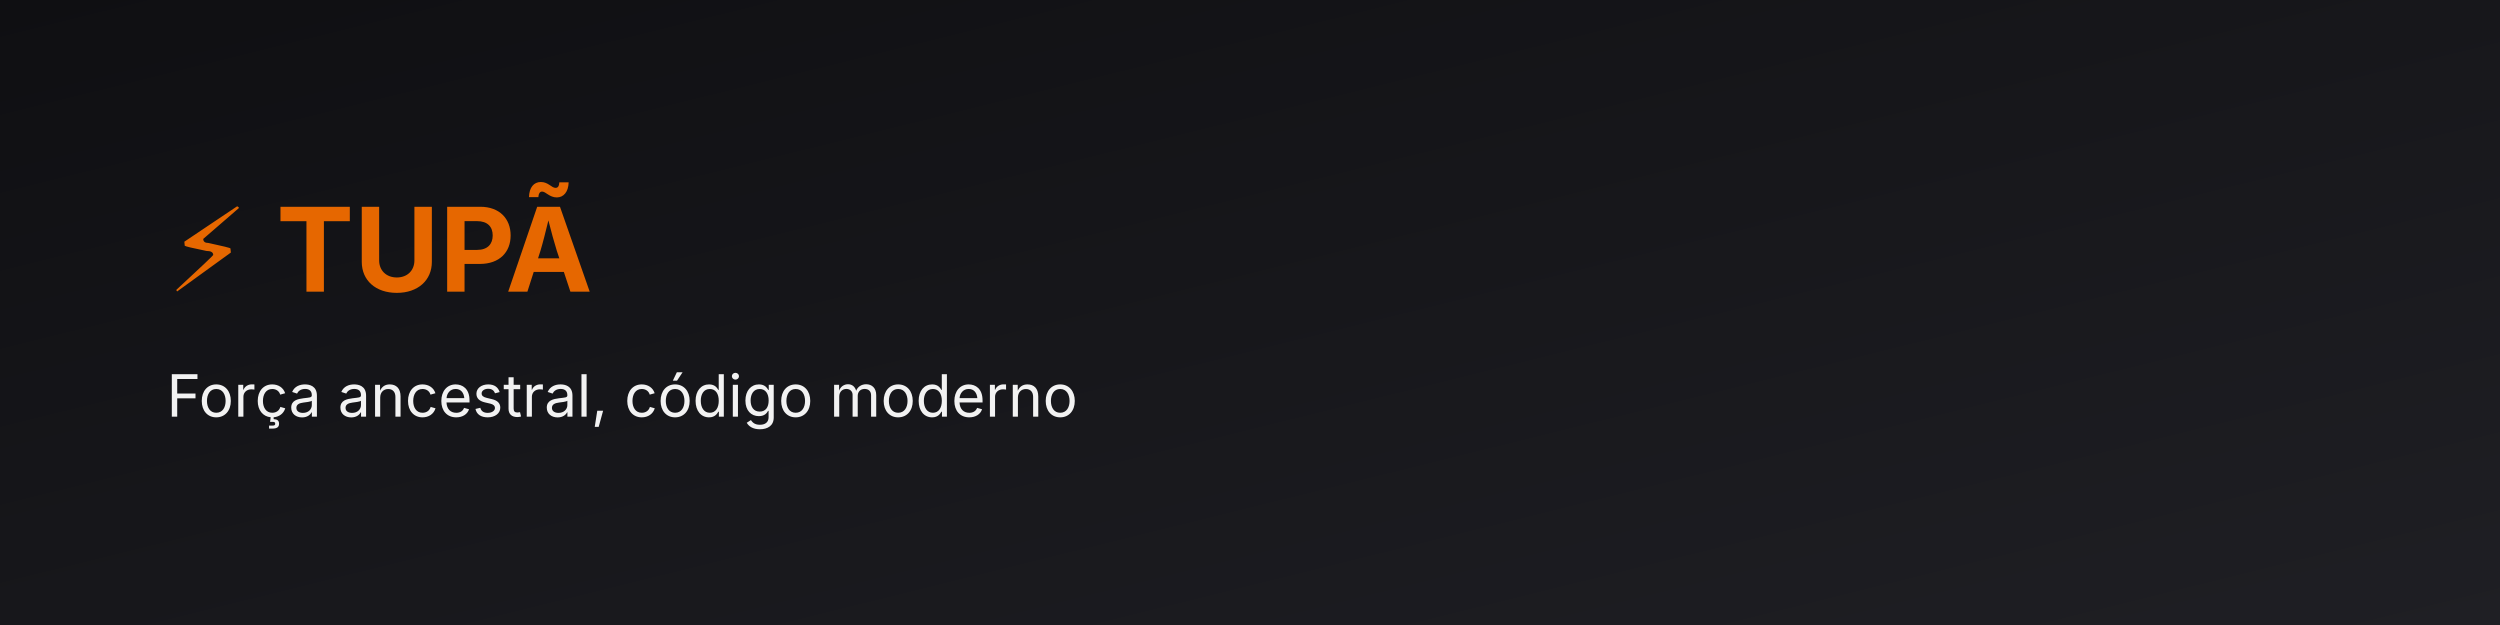
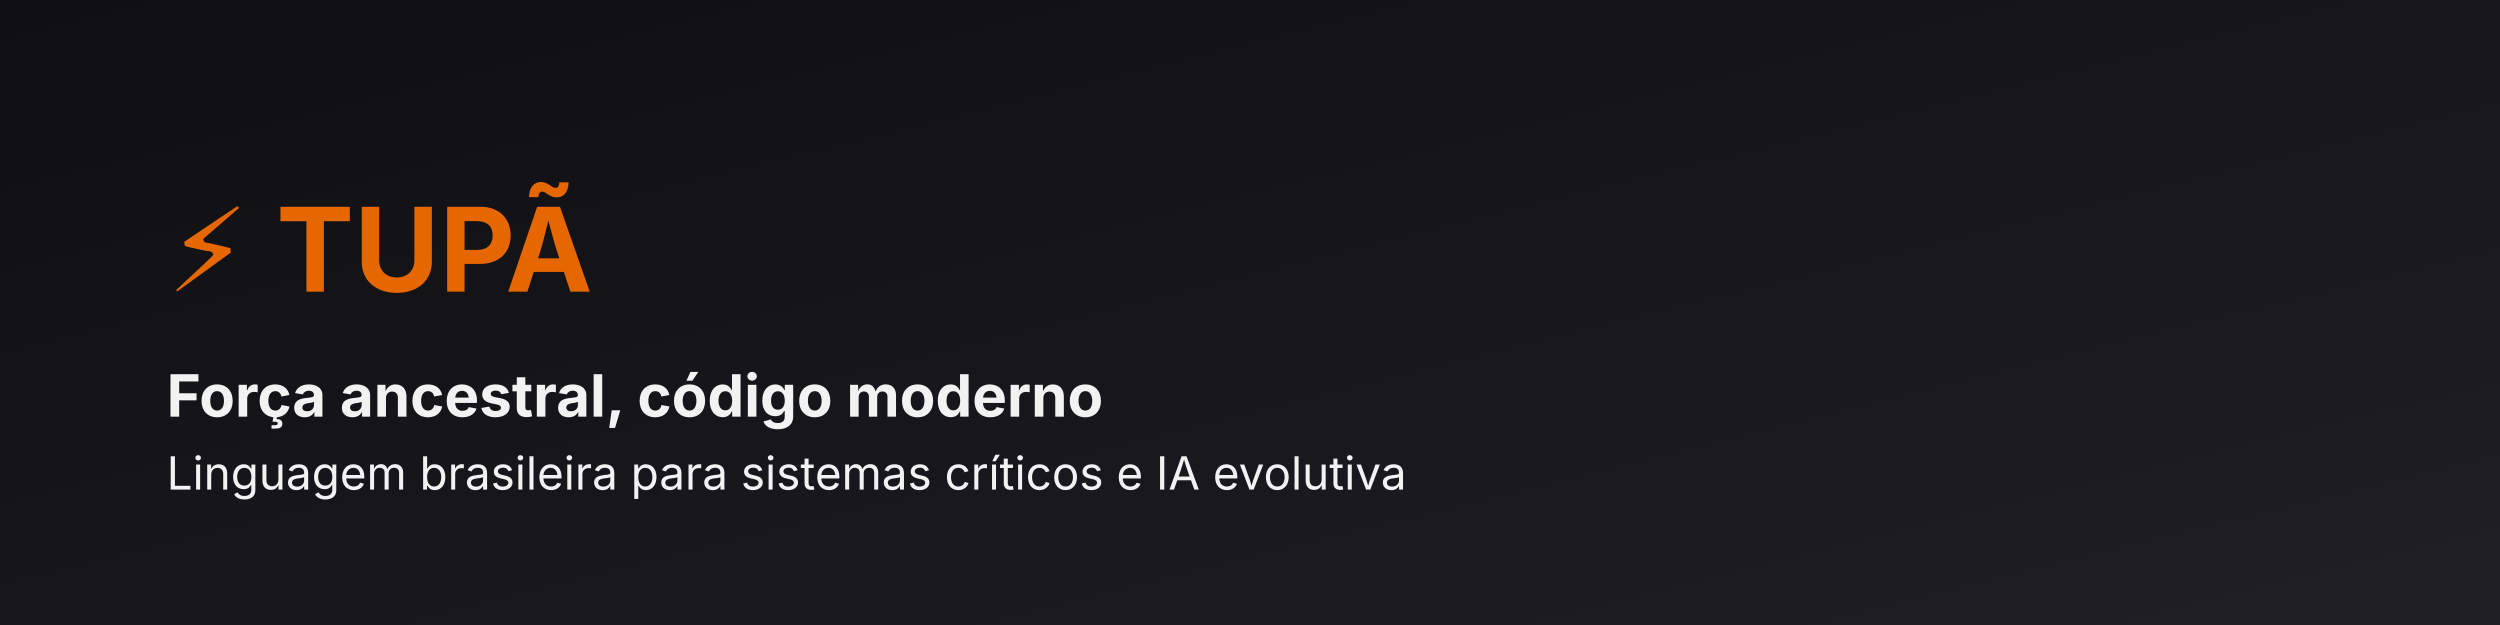
<svg xmlns="http://www.w3.org/2000/svg" width="1200" height="300" viewBox="0 0 1200 300" role="img" aria-label="Tupã banner">
  <defs>
    <linearGradient id="bg" x1="0" y1="0" x2="1" y2="1">
      <stop offset="0%" stop-color="#0f0f12" />
      <stop offset="100%" stop-color="#1f1f24" />
    </linearGradient>
  </defs>
  <rect width="1200" height="300" fill="url(#bg)" />
  <g fill="#E66700" font-family="Inter, Segoe UI, Arial, sans-serif" font-weight="700">
    <text x="80" y="140" font-size="56">⚡ TUPÃ</text>
-     <text x="80" y="200" font-size="28" font-weight="400" fill="#f2f2f2">Força ancestral, código moderno</text>
+     <text x="80" y="200" font-size="28" font-weight="700" fill="#f2f2f2">Força ancestral, código moderno</text>
+     <text x="80" y="235" font-size="22" font-weight="400" fill="#f2f2f2">Linguagem brasileira para sistemas críticos e IA evolutiva</text>
  </g>
</svg>
